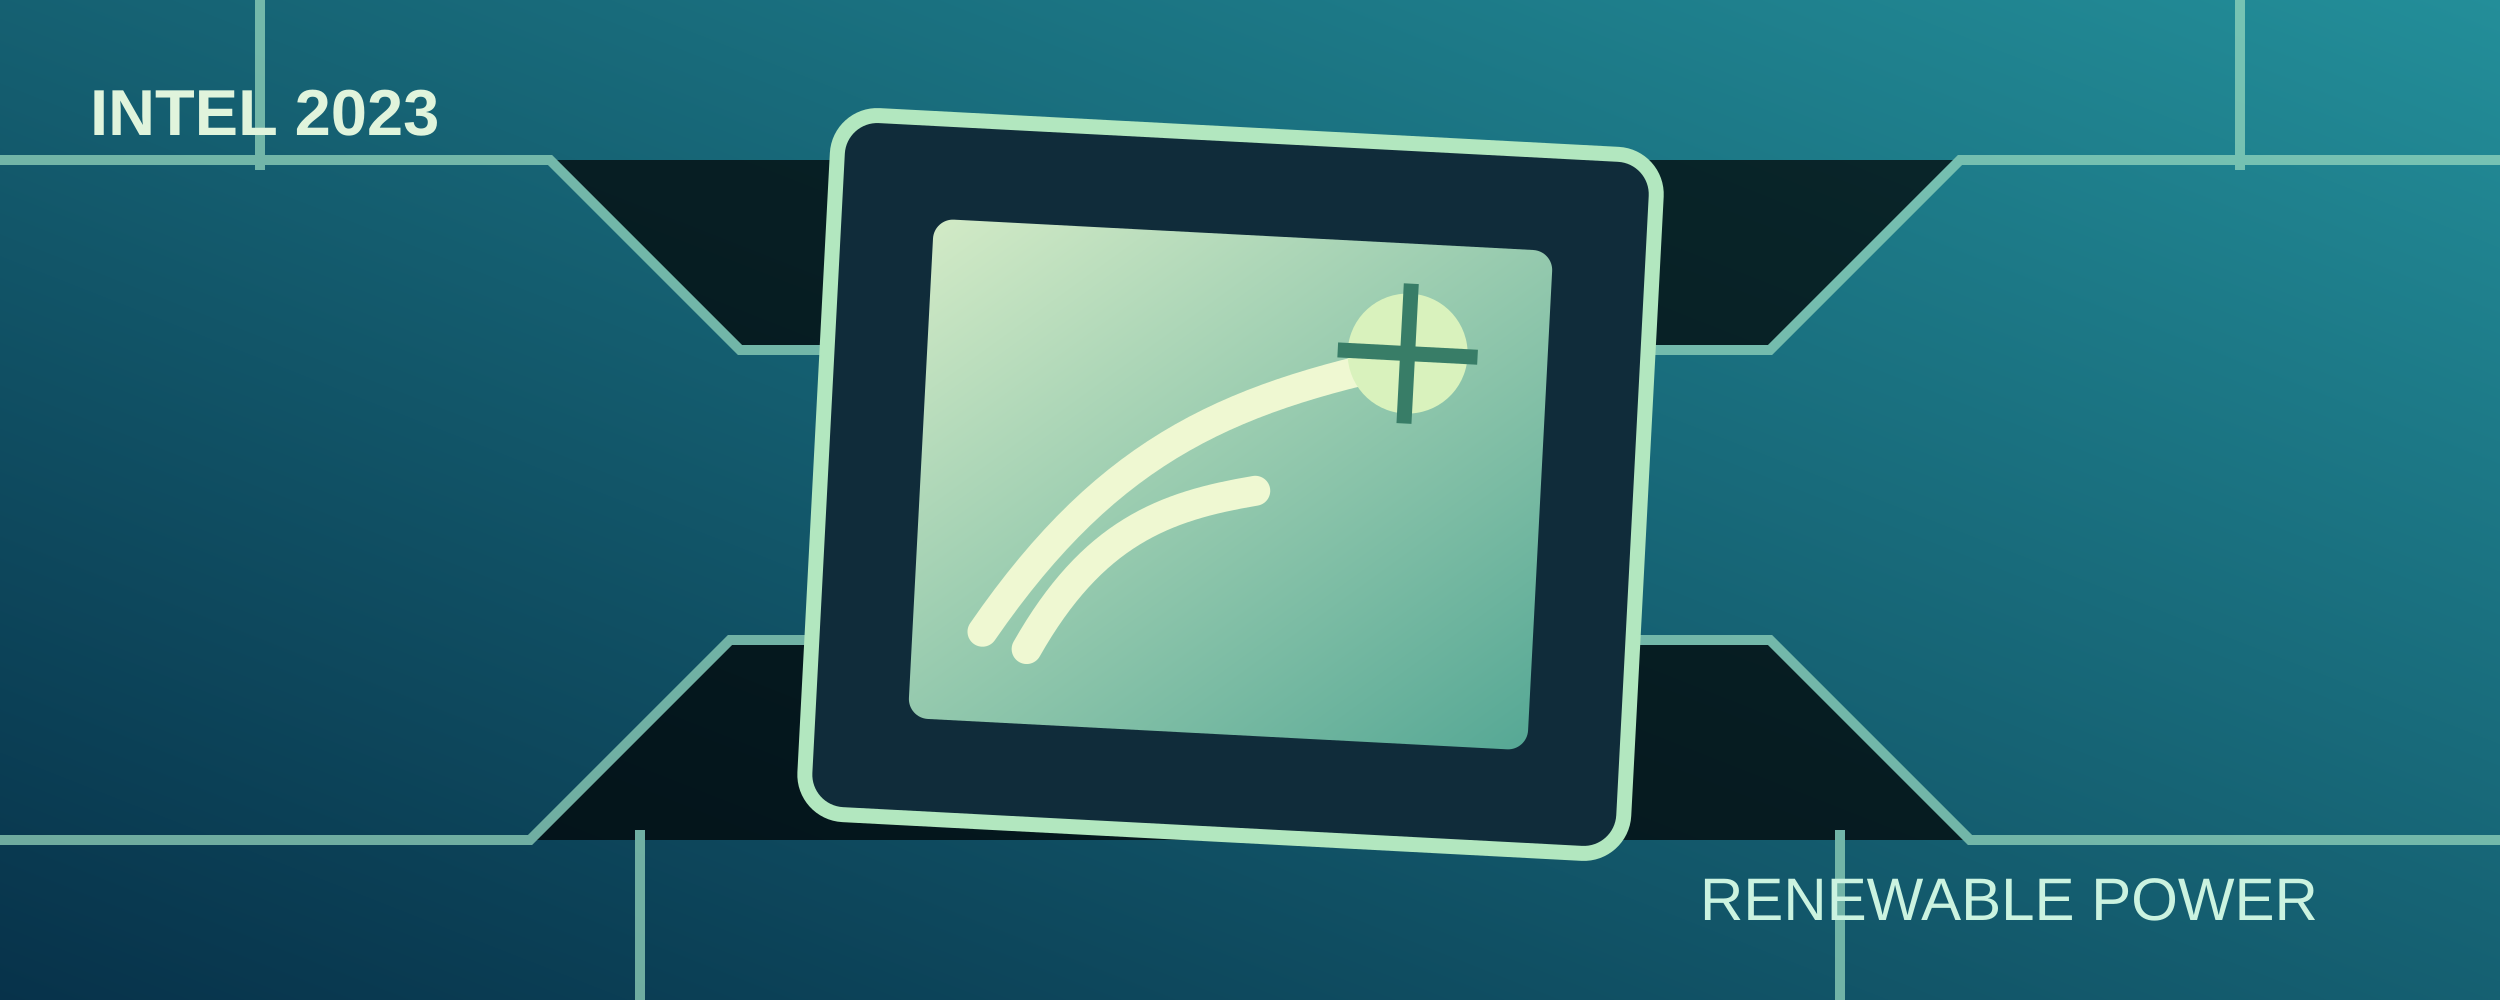
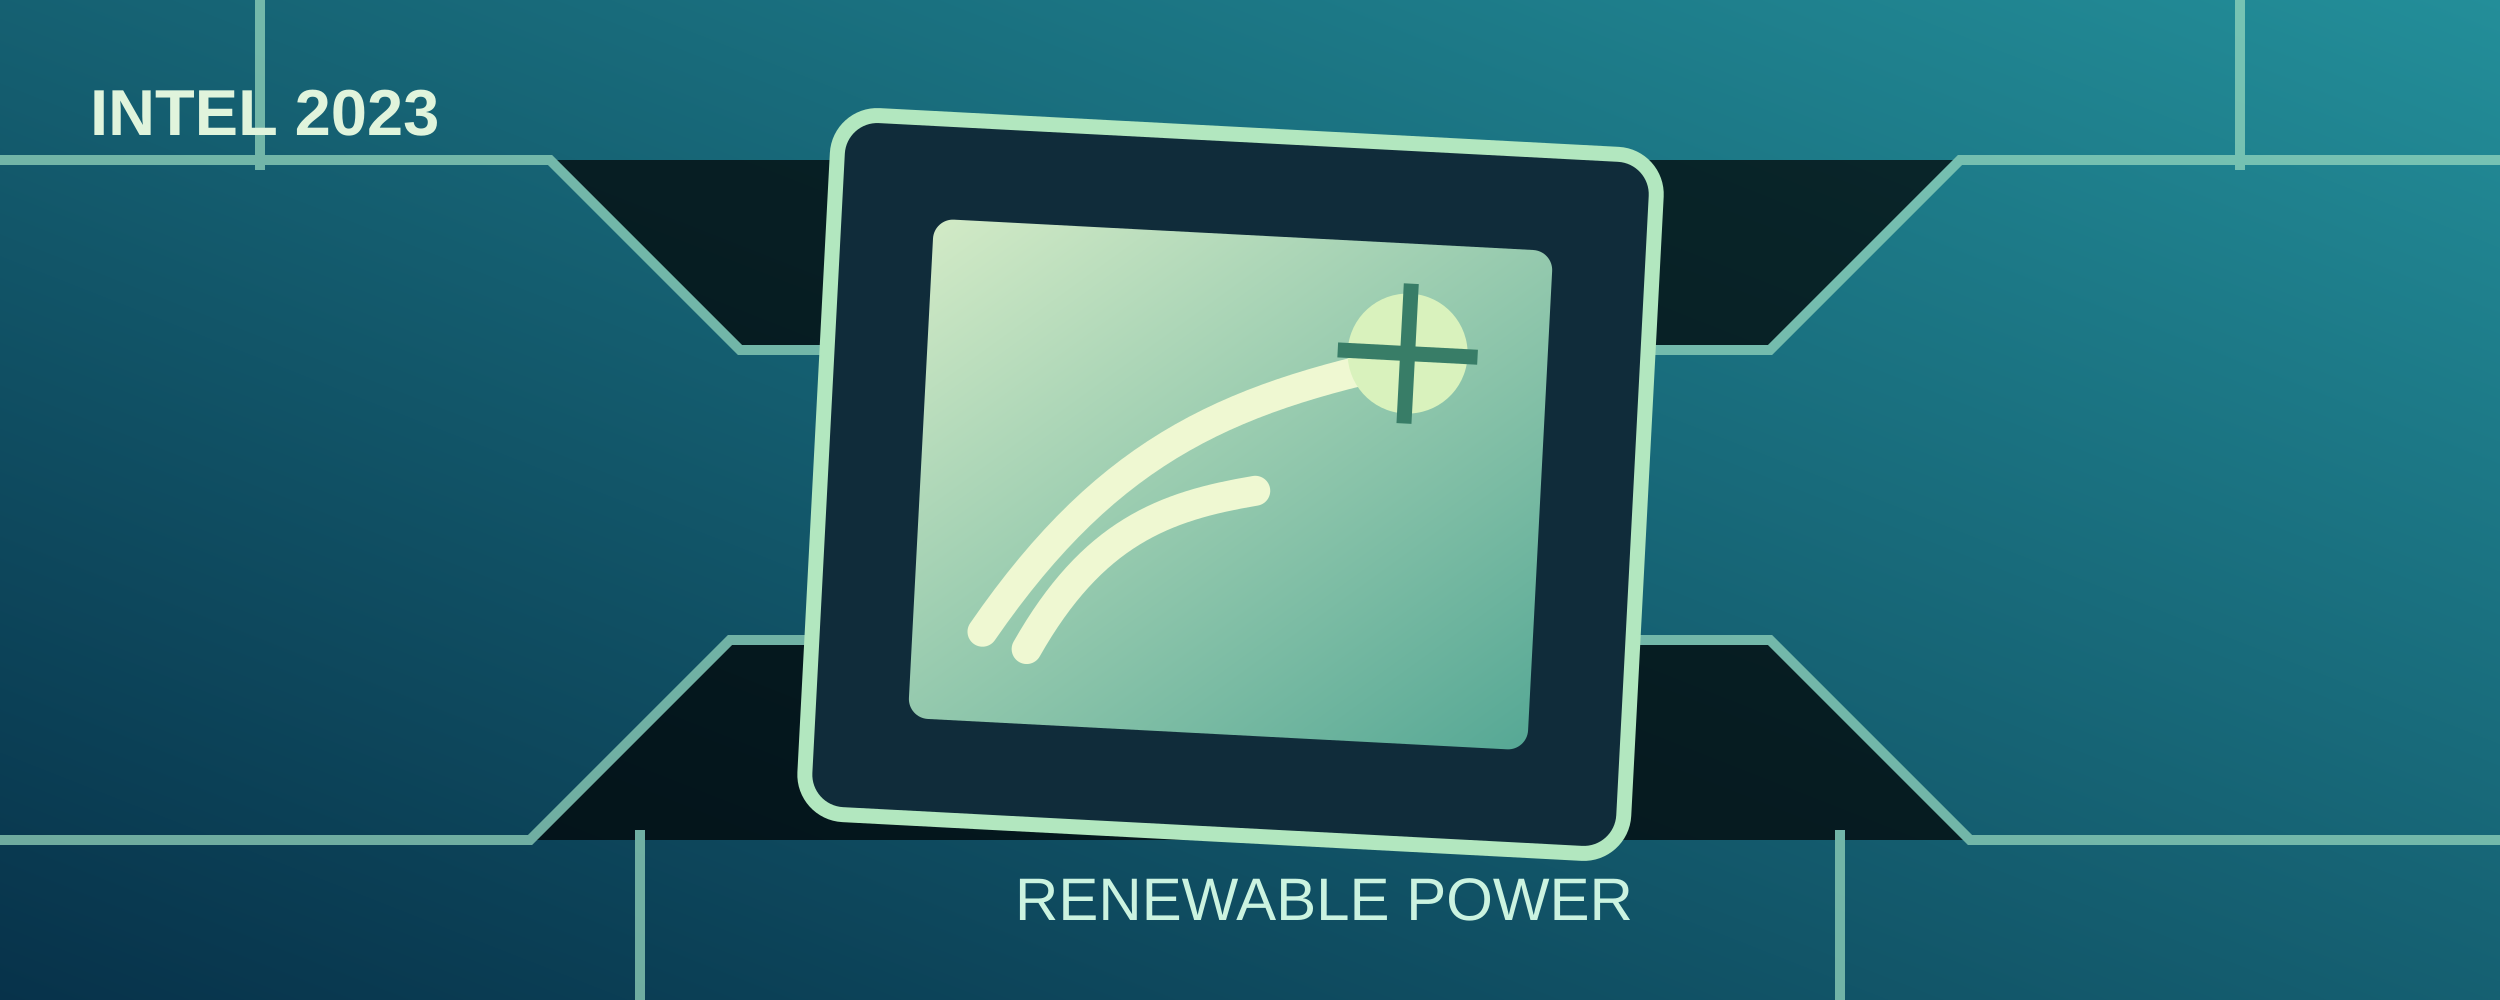
<svg xmlns="http://www.w3.org/2000/svg" width="500" height="200" viewBox="0 0 500 200">
  <defs>
    <linearGradient id="bg" x1="0" y1="1" x2="1" y2="0">
      <stop stop-color="#07324a" />
      <stop offset="1" stop-color="#238e99" />
    </linearGradient>
    <linearGradient id="panel" x1="0" y1="0" x2="1" y2="1">
      <stop stop-color="#d2eac6" />
      <stop offset="1" stop-color="#56a895" />
    </linearGradient>
  </defs>
  <rect width="500" height="200" fill="url(#bg)" />
  <g stroke="#9adcc0" stroke-width="2" opacity=".7">
    <path d="M0 32h110l38 38h206l38-38h108M0 168h106l40-40h208l40 40h106" />
    <path d="M52 0v34m396 0V0m-80 200v-34m-240 34v-34" />
  </g>
  <g transform="translate(176 39) rotate(3 72 60)">
    <rect x="-12" y="-12" width="164" height="140" rx="8" fill="#102c3a" stroke="#b2e7bf" stroke-width="3" />
    <rect x="8" y="8" width="124" height="100" rx="4" fill="url(#panel)" />
    <path d="M22 90c24-39 48-50 87-60M31 93c12-24 26-30 44-34" fill="none" stroke="#eff8d2" stroke-width="6" stroke-linecap="round" />
    <circle cx="104" cy="30" r="12" fill="#d9f2bd" />
    <path d="M104 16v28m-14-14h28" stroke="#387d67" stroke-width="3" />
  </g>
  <text x="18" y="27" fill="#e0f4dc" font-family="Arial" font-size="13" font-weight="bold">INTEL 2023</text>
-   <text x="340" y="184" fill="#cbf3e0" font-family="Arial" font-size="12">RENEWABLE POWER</text>
+   <text x="203" y="184" fill="#cbf3e0" font-family="Arial" font-size="12">RENEWABLE POWER</text>
</svg>
